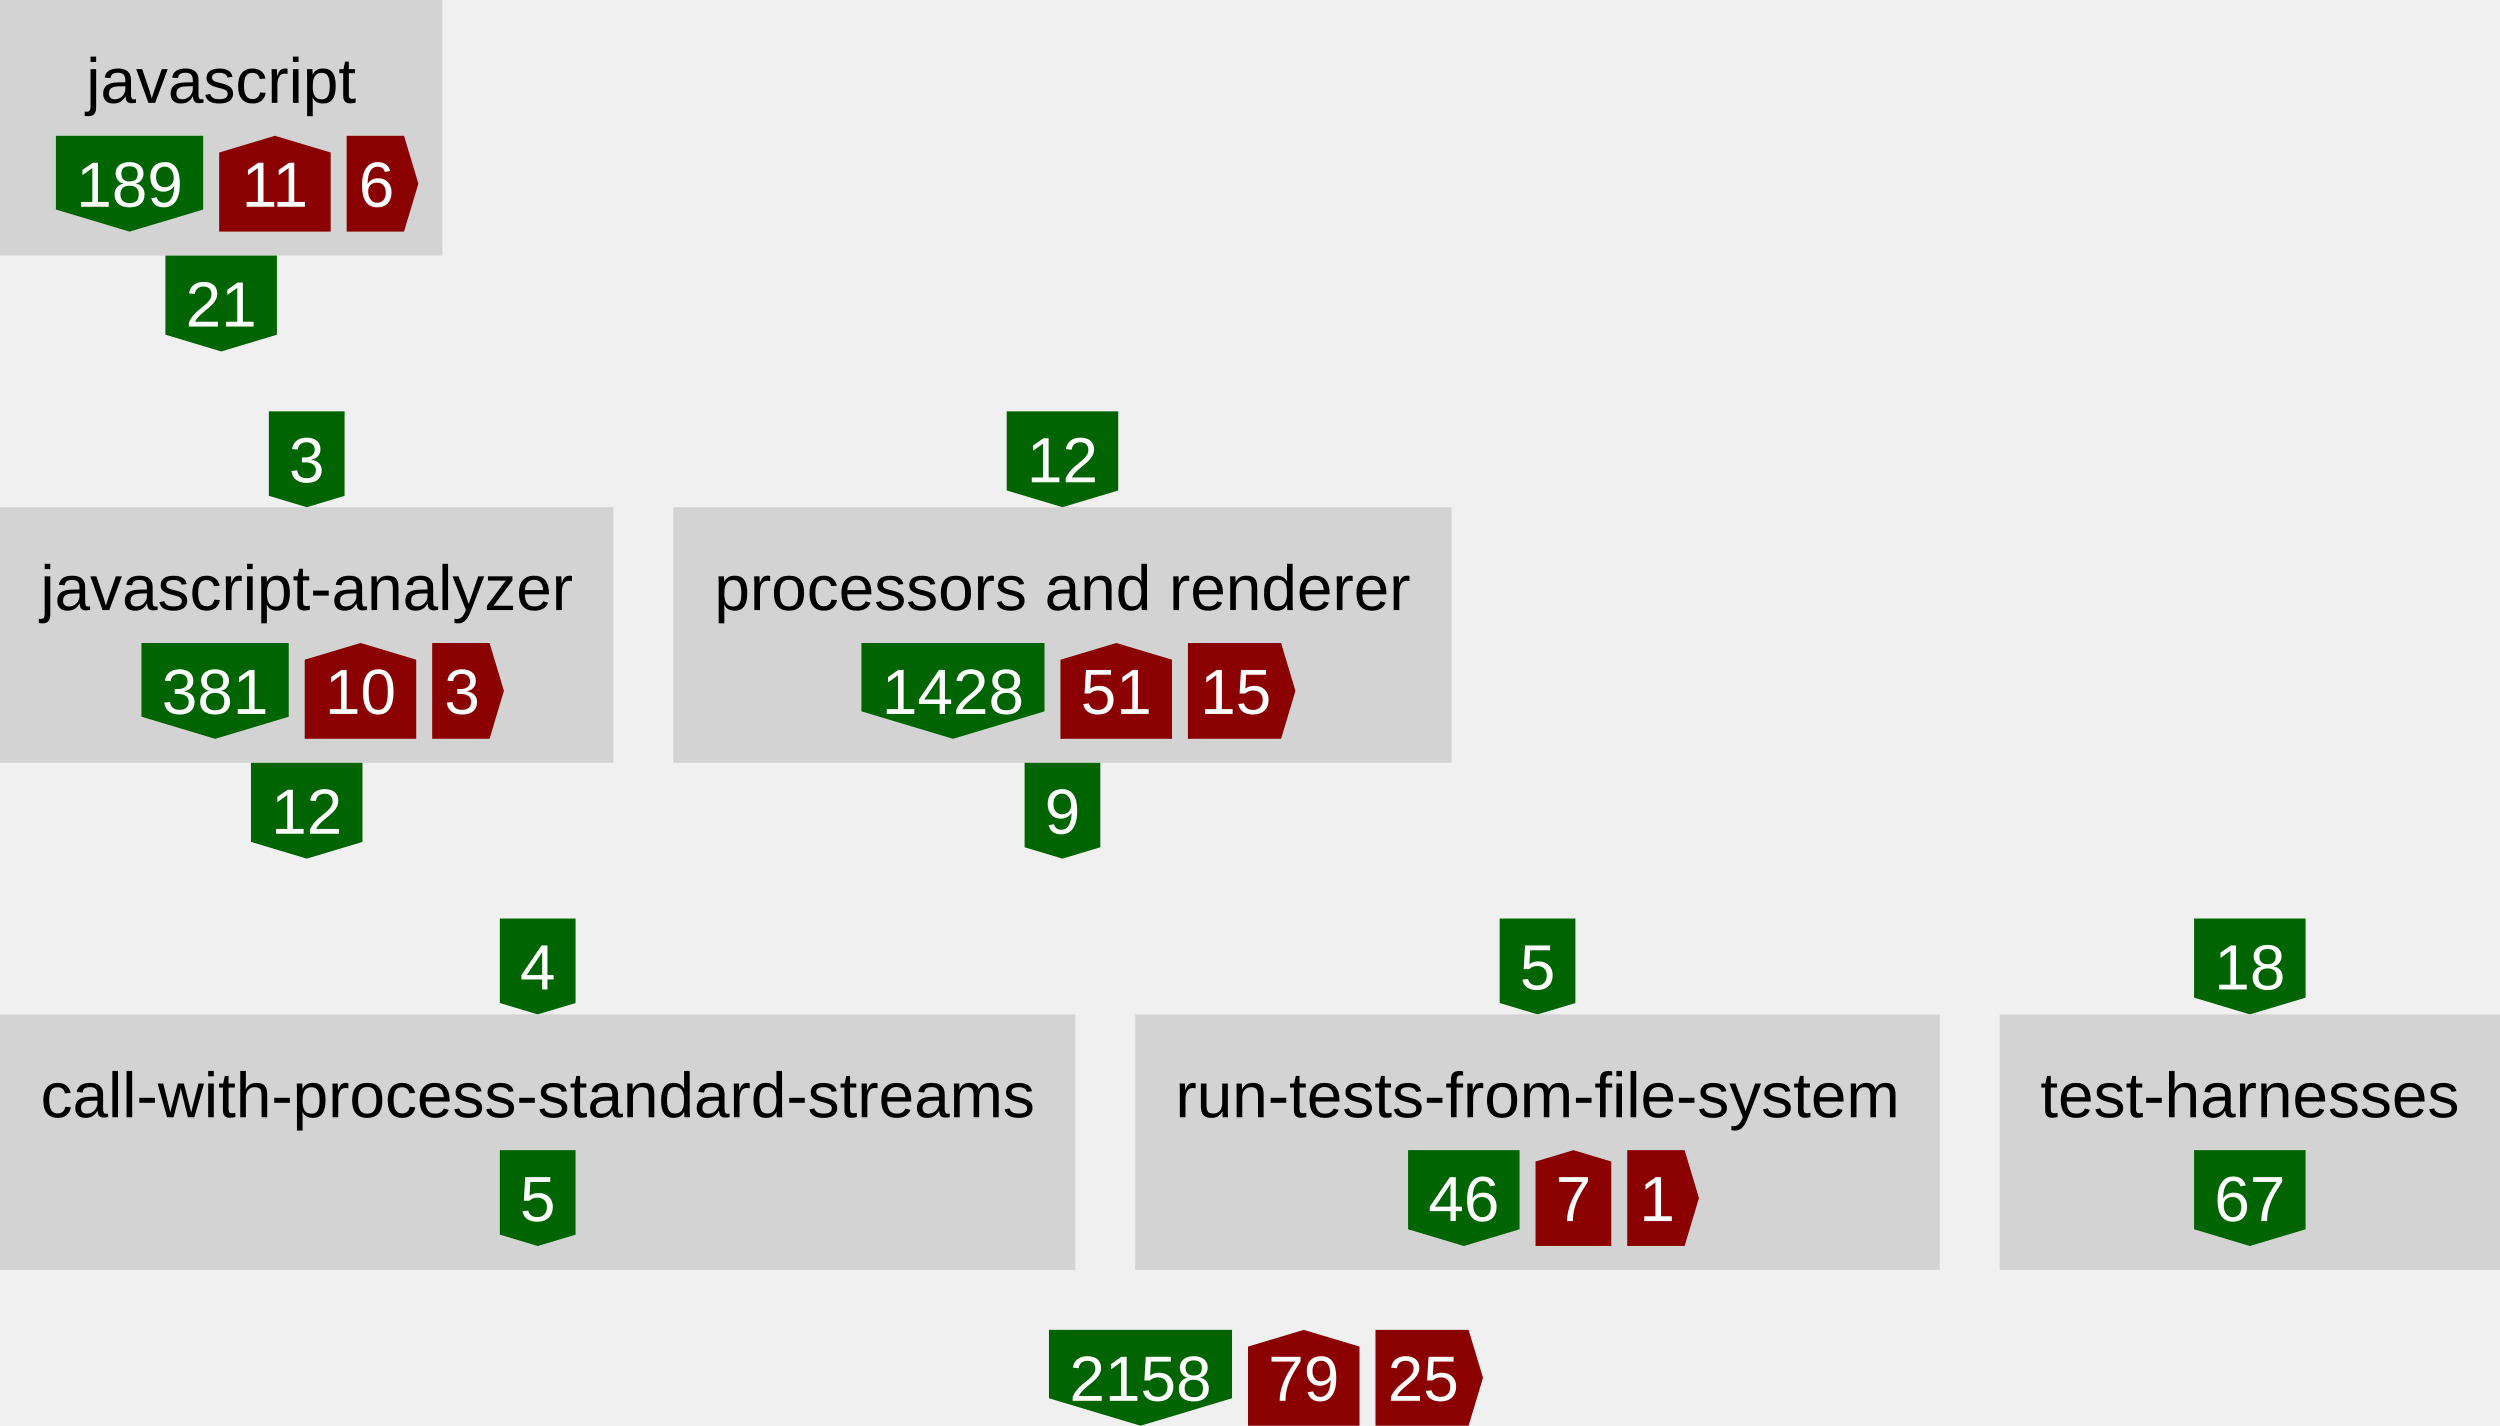
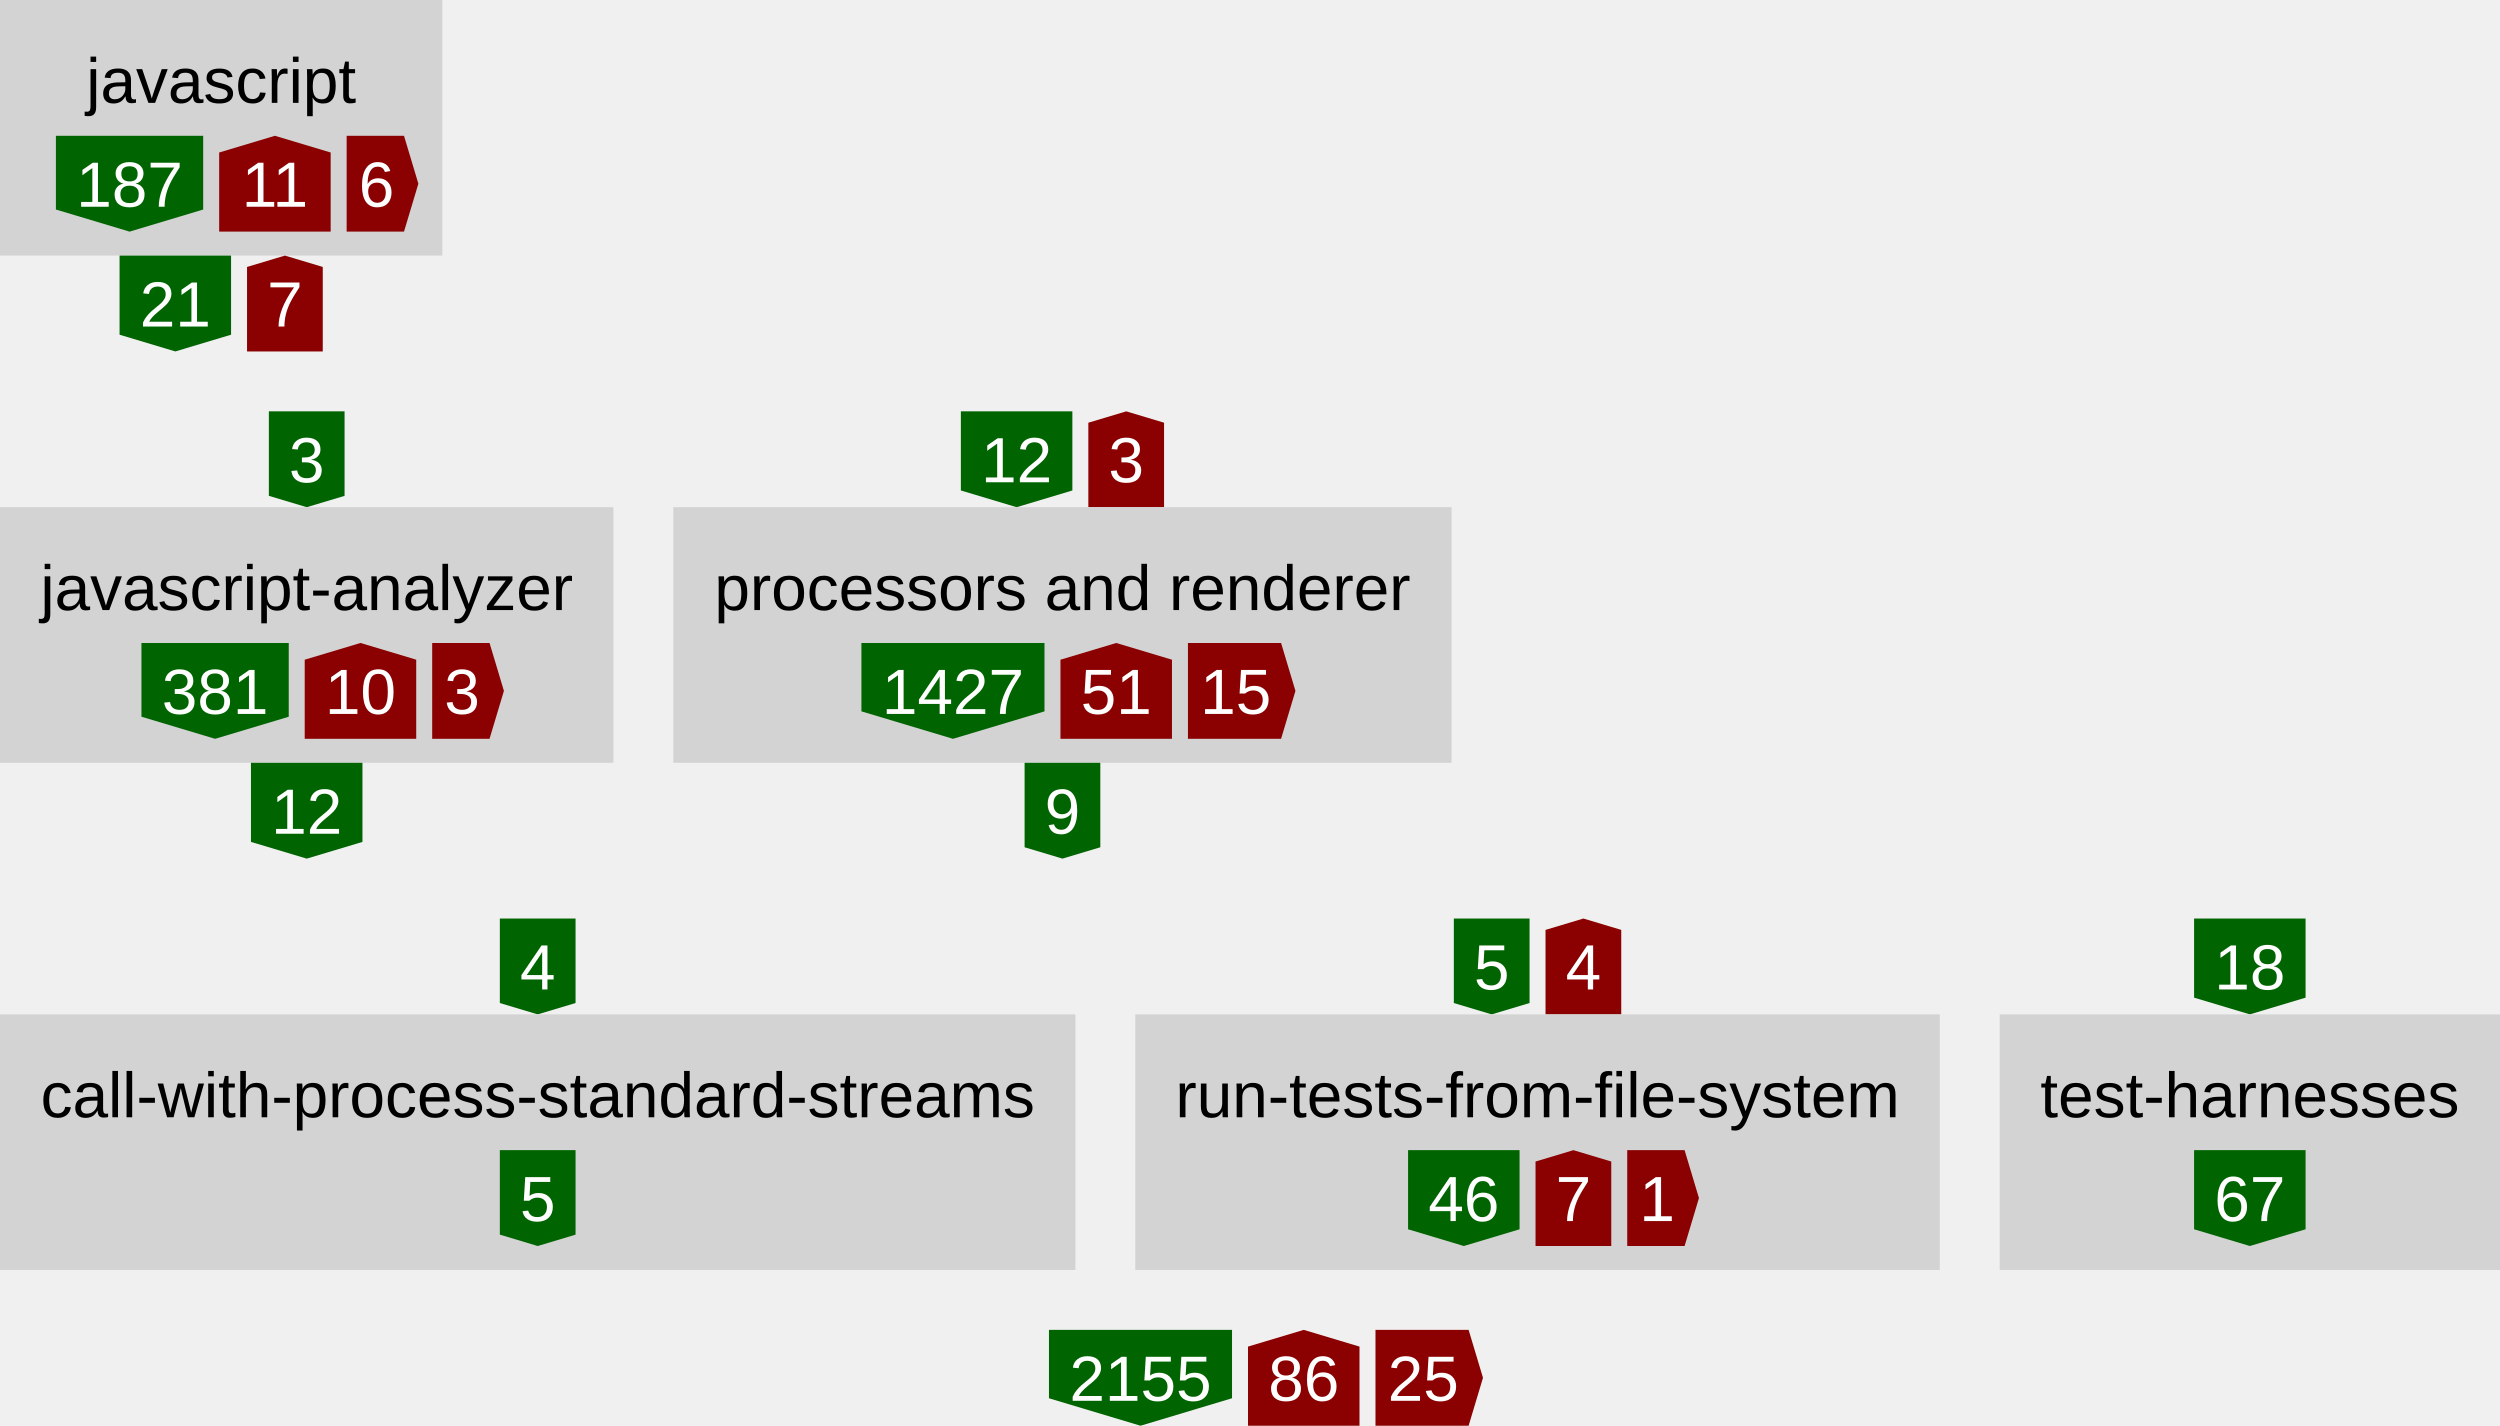
<svg xmlns="http://www.w3.org/2000/svg" height="357" width="626">
  <defs>
    <style type="text/css">text{font-family:arial;font-size:16px}g.anonymous&gt;text{font-style:italic}g.parent&gt;rect{fill:none;stroke:gray}g.item&gt;rect{fill:lightgray}g.item&gt;text{text-anchor:middle}g.dependency&gt;text{fill:white;text-anchor:middle}</style>
  </defs>
  <symbol id="down-arrow" preserveAspectRatio="xMidYMax slice" viewBox="0,0,1,1">
    <polygon fill="darkgreen" points="0,0.85 0,0 1,0 1,0.85 0.5,1" />
  </symbol>
  <symbol id="right-arrow" preserveAspectRatio="xMaxYMid slice" viewBox="0,0,1,1">
    <polygon fill="darkred" points="0.85,0 0,0 0,1 0.85,1 1,0.5" />
  </symbol>
  <symbol id="up-arrow" preserveAspectRatio="xMidYMin slice" viewBox="0,0,1,1">
    <polygon fill="darkred" points="0,0.15 0,1 1,1 1,0.15 0.5,0" />
  </symbol>
  <g class="item">
    <rect height="64" width="110.76" />
    <text x="55.38" y="25.76">javascript</text>
    <g class="dependency">
      <use href="#down-arrow" height="24" width="36.88" x="14" y="34" />
-       <text x="32.44" y="51.76">189</text>
+       <text x="32.44" y="51.76">187</text>
    </g>
    <g class="dependency">
      <use href="#up-arrow" height="24" width="27.92" x="54.88" y="34" />
      <text x="68.84" y="51.76">11</text>
    </g>
    <g class="dependency">
      <use href="#right-arrow" height="24" width="17.96" x="86.8" y="34" />
      <text x="94.28" y="51.76">6</text>
    </g>
  </g>
  <g class="dependency">
-     <use href="#down-arrow" height="24" width="27.92" x="41.42" y="64" />
-     <text x="55.38" y="81.76">21</text>
+     <use href="#down-arrow" height="24" width="27.92" x="29.94" y="64" />
+     <text x="43.9" y="81.76">21</text>
+   </g>
+   <g class="dependency">
+     <use href="#up-arrow" height="24" width="18.96" x="61.86" y="64" />
+     <text x="71.34" y="81.76">7</text>
  </g>
  <g class="dependency">
    <use href="#down-arrow" height="24" width="18.96" x="67.32" y="103" />
    <text x="76.8" y="120.76">3</text>
  </g>
  <g class="item">
    <rect height="64" width="153.6" y="127" />
    <text x="76.8" y="152.76">javascript-analyzer</text>
    <g class="dependency">
      <use href="#down-arrow" height="24" width="36.88" x="35.42" y="161" />
      <text x="53.86" y="178.76">381</text>
    </g>
    <g class="dependency">
      <use href="#up-arrow" height="24" width="27.92" x="76.3" y="161" />
      <text x="90.26" y="178.76">10</text>
    </g>
    <g class="dependency">
      <use href="#right-arrow" height="24" width="17.96" x="108.22" y="161" />
      <text x="115.7" y="178.76">3</text>
    </g>
  </g>
  <g class="dependency">
    <use href="#down-arrow" height="24" width="27.92" x="62.84" y="191" />
    <text x="76.8" y="208.76">12</text>
  </g>
  <g class="dependency">
-     <use href="#down-arrow" height="24" width="27.92" x="252.08" y="103" />
-     <text x="266.04" y="120.76">12</text>
+     <use href="#down-arrow" height="24" width="27.92" x="240.6" y="103" />
+     <text x="254.56" y="120.76">12</text>
+   </g>
+   <g class="dependency">
+     <use href="#up-arrow" height="24" width="18.96" x="272.52" y="103" />
+     <text x="282" y="120.76">3</text>
  </g>
  <g class="item">
    <rect height="64" width="194.88" x="168.6" y="127" />
    <text x="266.04" y="152.76">processors and renderer</text>
    <g class="dependency">
      <use href="#down-arrow" height="24" width="45.84" x="215.7" y="161" />
-       <text x="238.62" y="178.76">1428</text>
+       <text x="238.62" y="178.76">1427</text>
    </g>
    <g class="dependency">
      <use href="#up-arrow" height="24" width="27.92" x="265.54" y="161" />
      <text x="279.5" y="178.76">51</text>
    </g>
    <g class="dependency">
      <use href="#right-arrow" height="24" width="26.92" x="297.46" y="161" />
      <text x="309.42" y="178.76">15</text>
    </g>
  </g>
  <g class="dependency">
    <use href="#down-arrow" height="24" width="18.96" x="256.56" y="191" />
    <text x="266.04" y="208.76">9</text>
  </g>
  <g class="dependency">
    <use href="#down-arrow" height="24" width="18.96" x="125.16" y="230" />
    <text x="134.64" y="247.76">4</text>
  </g>
  <g class="item">
    <rect height="64" width="269.28" y="254" />
    <text x="134.64" y="279.76">call-with-process-standard-streams</text>
    <g class="dependency">
      <use href="#down-arrow" height="24" width="18.96" x="125.16" y="288" />
      <text x="134.64" y="305.76">5</text>
    </g>
  </g>
  <g class="dependency">
-     <use href="#down-arrow" height="24" width="18.96" x="375.52" y="230" />
-     <text x="385" y="247.76">5</text>
+     <use href="#down-arrow" height="24" width="18.96" x="364.04" y="230" />
+     <text x="373.52" y="247.76">5</text>
+   </g>
+   <g class="dependency">
+     <use href="#up-arrow" height="24" width="18.96" x="387" y="230" />
+     <text x="396.48" y="247.76">4</text>
  </g>
  <g class="item">
    <rect height="64" width="201.44" x="284.28" y="254" />
    <text x="385" y="279.76">run-tests-from-file-system</text>
    <g class="dependency">
      <use href="#down-arrow" height="24" width="27.92" x="352.58" y="288" />
      <text x="366.54" y="305.76">46</text>
    </g>
    <g class="dependency">
      <use href="#up-arrow" height="24" width="18.96" x="384.5" y="288" />
      <text x="393.98" y="305.76">7</text>
    </g>
    <g class="dependency">
      <use href="#right-arrow" height="24" width="17.96" x="407.46" y="288" />
      <text x="414.94" y="305.76">1</text>
    </g>
  </g>
  <g class="dependency">
    <use href="#down-arrow" height="24" width="27.92" x="549.4" y="230" />
    <text x="563.36" y="247.76">18</text>
  </g>
  <g class="item">
    <rect height="64" width="125.28" x="500.72" y="254" />
    <text x="563.36" y="279.76">test-harnesses</text>
    <g class="dependency">
      <use href="#down-arrow" height="24" width="27.92" x="549.4" y="288" />
      <text x="563.36" y="305.76">67</text>
    </g>
  </g>
  <g class="dependency">
    <use href="#down-arrow" height="24" width="45.84" x="262.66" y="333" />
-     <text x="285.58" y="350.76">2158</text>
+     <text x="285.58" y="350.76">2155</text>
  </g>
  <g class="dependency">
    <use href="#up-arrow" height="24" width="27.92" x="312.5" y="333" />
-     <text x="326.46" y="350.76">79</text>
+     <text x="326.46" y="350.76">86</text>
  </g>
  <g class="dependency">
    <use href="#right-arrow" height="24" width="26.92" x="344.42" y="333" />
    <text x="356.38" y="350.76">25</text>
  </g>
</svg>
